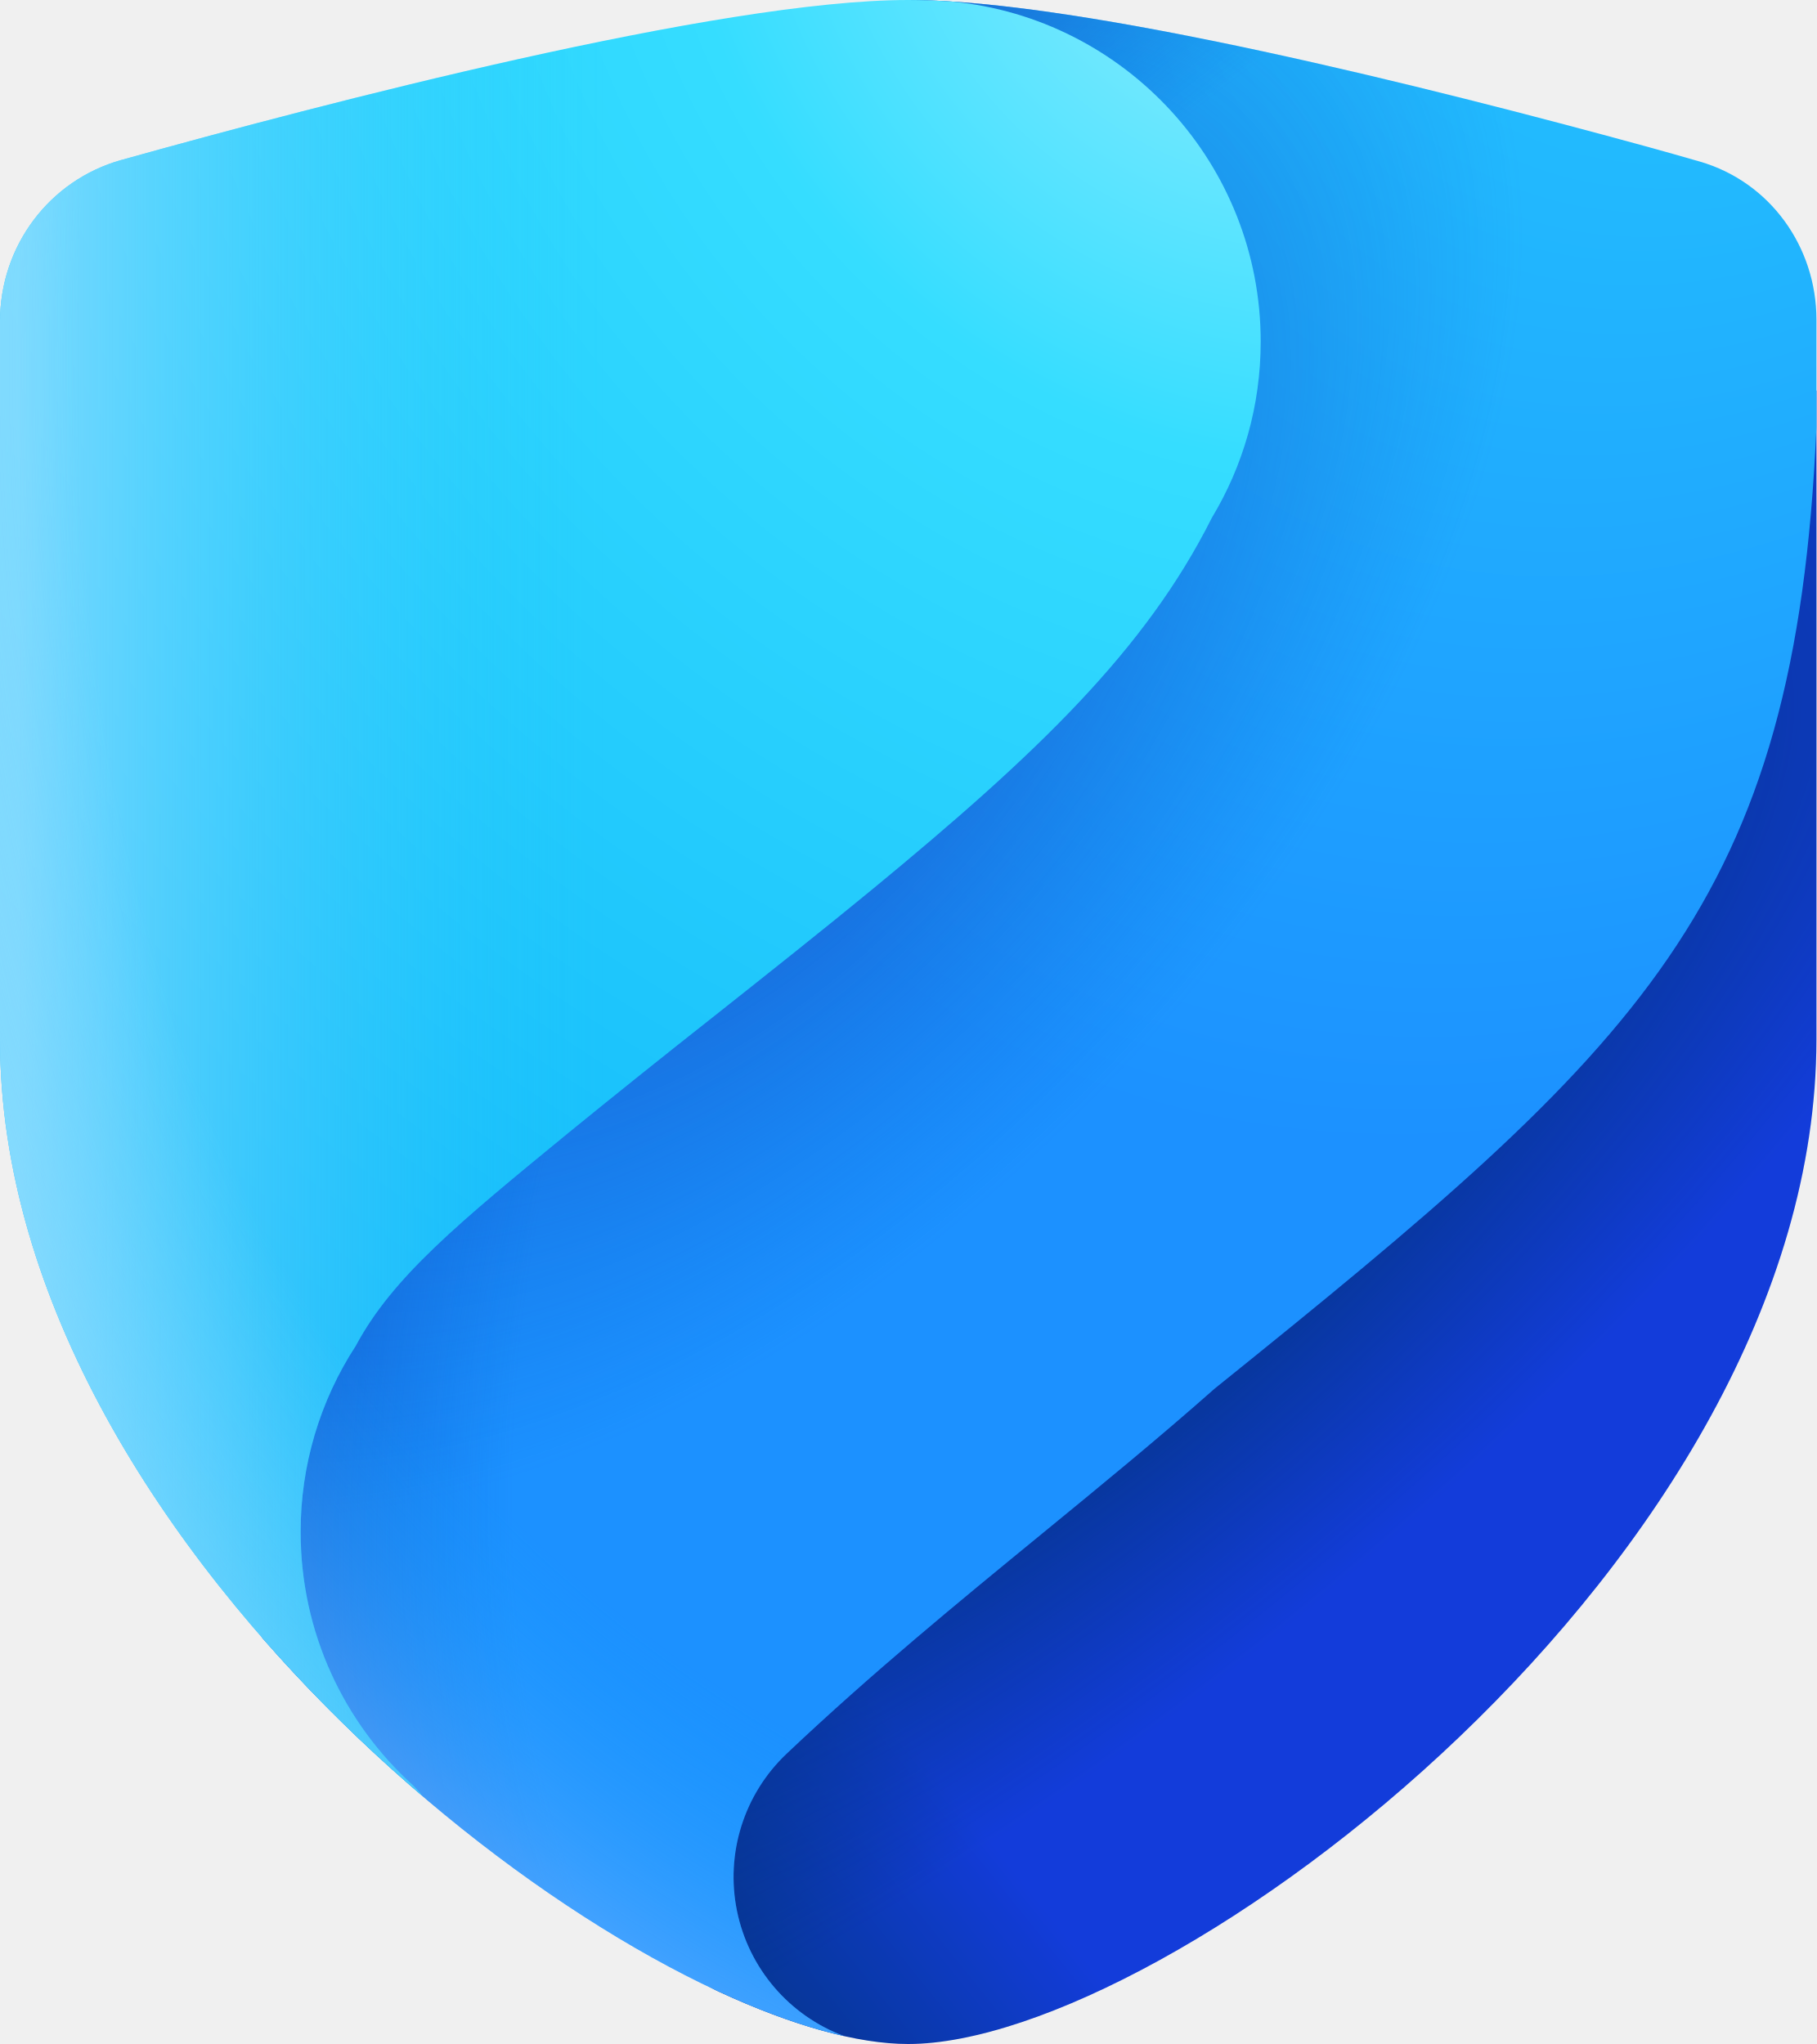
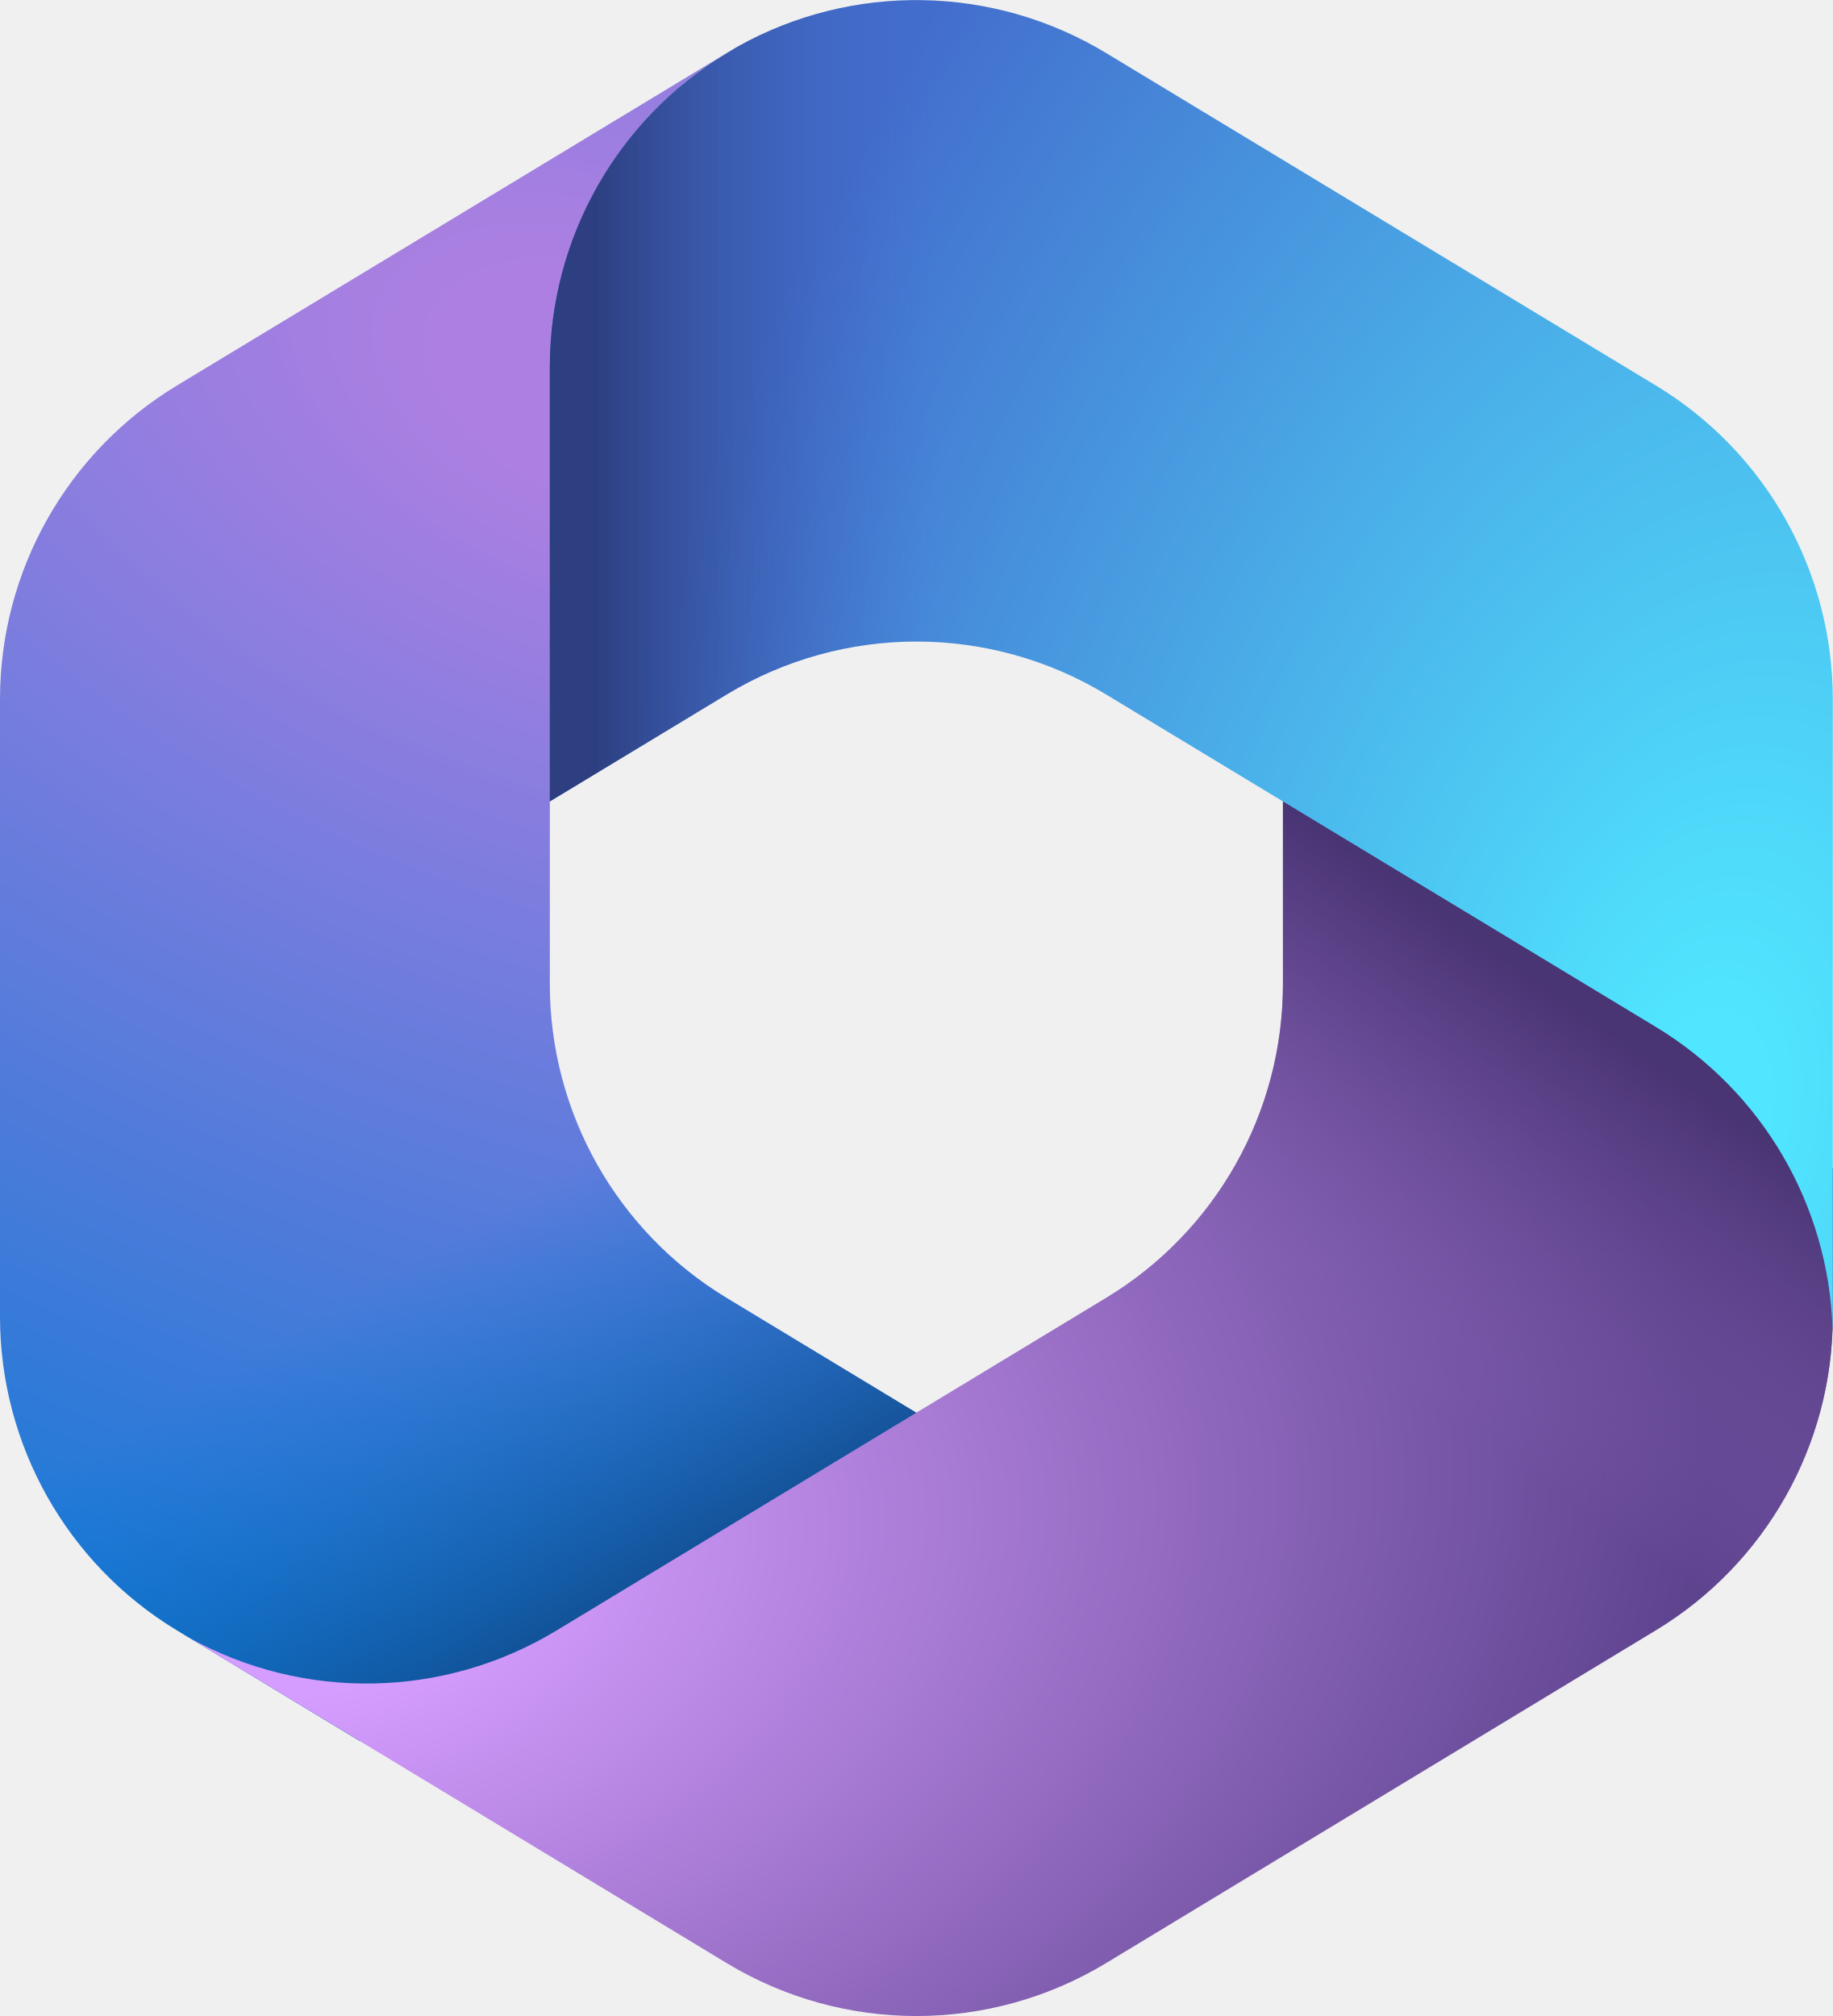
- <svg xmlns="http://www.w3.org/2000/svg" fill="none" viewBox="8.003 2.981 80.001 90.037">
-   <g clip-path="url(#a)">
-     <path fill="url(#b)" d="M88.002 48.774V20.185c-40.576 15.86-55.41 27.966-51.375 66.149.2 1.889 1.323 3.585 3.047 4.384 3.204 1.484 6.094 2.3 8.328 2.3 11.429 0 40-21.347 40-44.244Z" />
-     <path fill="url(#c)" fill-opacity=".6" d="M88.002 48.774V20.185c-40.576 15.86-55.41 27.966-51.375 66.149.2 1.889 1.323 3.585 3.047 4.384 3.204 1.484 6.094 2.3 8.328 2.3 11.429 0 40-21.347 40-44.244Z" />
-     <path fill="url(#d)" d="M48.003 2.98c7.692 0 23.148 3.89 32.434 6.433.867.238 1.681.468 2.43.685 3.088.895 5.136 3.75 5.136 6.966v4.728c-.918 21.064-7.667 27.191-26.507 42.36-2.475 2.19-5.018 4.273-7.6 6.388-3.699 3.03-7.478 6.125-11.248 9.692a7.477 7.477 0 0 0 2.536 12.439 21.996 21.996 0 0 1-2.18-.615c-6.891-2.31-16.192-8.601-23.475-16.956-5.741-35.774 5.512-53.308 28.474-72.12Z" />
-     <path fill="url(#e)" fill-opacity=".7" d="M48.003 2.98c7.692 0 23.148 3.89 32.434 6.433.867.238 1.681.468 2.43.685 3.088.895 5.136 3.75 5.136 6.966v4.728c-.918 21.064-7.667 27.191-26.507 42.36-2.475 2.19-5.018 4.273-7.6 6.388-3.699 3.03-7.478 6.125-11.248 9.692a7.477 7.477 0 0 0 2.536 12.439 21.996 21.996 0 0 1-2.18-.615c-6.891-2.31-16.192-8.601-23.475-16.956-5.741-35.774 5.512-53.308 28.474-72.12Z" />
-     <path fill="url(#f)" fill-opacity=".7" d="M48.003 2.98c7.692 0 23.148 3.89 32.434 6.433.867.238 1.681.468 2.43.685 3.088.895 5.136 3.75 5.136 6.966v4.728c-.918 21.064-7.667 27.191-26.507 42.36-2.475 2.19-5.018 4.273-7.6 6.388-3.699 3.03-7.478 6.125-11.248 9.692a7.477 7.477 0 0 0 2.536 12.439 21.996 21.996 0 0 1-2.18-.615c-6.891-2.31-16.192-8.601-23.475-16.956-5.741-35.774 5.512-53.308 28.474-72.12Z" />
-     <path fill="url(#g)" fill-opacity=".5" d="M48.003 2.98c7.692 0 23.148 3.89 32.434 6.433.867.238 1.681.468 2.43.685 3.088.895 5.136 3.75 5.136 6.966v4.728c-.918 21.064-7.667 27.191-26.507 42.36-2.475 2.19-5.018 4.273-7.6 6.388-3.699 3.03-7.478 6.125-11.248 9.692a7.477 7.477 0 0 0 2.536 12.439 21.996 21.996 0 0 1-2.18-.615c-6.891-2.31-16.192-8.601-23.475-16.956-5.741-35.774 5.512-53.308 28.474-72.12Z" />
-     <path fill="url(#h)" d="M13.355 10.026c8.831-2.47 26.306-7.045 34.648-7.045.6 0 1.249.024 1.937.07 7.626.736 13.587 7.162 13.587 14.98 0 2.84-.786 5.495-2.152 7.76-2.92 5.82-7.7 10.394-14.974 16.382-2.09 1.72-4.485 3.62-6.873 5.512a520.123 520.123 0 0 0-6.488 5.196c-4.808 3.942-7.747 6.352-9.363 9.376a14.98 14.98 0 0 0-2.433 8.208c0 4.433 1.916 8.419 4.966 11.173.097.109.195.215.294.318l.08.119a69.562 69.562 0 0 1-2.867-2.593c-8.571-8.199-15.714-19.26-15.714-30.708V17.14c0-3.312 2.162-6.222 5.352-7.115Z" />
-     <path fill="url(#i)" fill-opacity=".8" d="M13.355 10.026c8.831-2.47 26.306-7.045 34.648-7.045.6 0 1.249.024 1.937.07 7.626.736 13.587 7.162 13.587 14.98 0 2.84-.786 5.495-2.152 7.76-2.92 5.82-7.7 10.394-14.974 16.382-2.09 1.72-4.485 3.62-6.873 5.512a520.123 520.123 0 0 0-6.488 5.196c-4.808 3.942-7.747 6.352-9.363 9.376a14.98 14.98 0 0 0-2.433 8.208c0 4.433 1.916 8.419 4.966 11.173.097.109.195.215.294.318l.08.119a69.562 69.562 0 0 1-2.867-2.593c-8.571-8.199-15.714-19.26-15.714-30.708V17.14c0-3.312 2.162-6.222 5.352-7.115Z" />
-     <path fill="url(#j)" fill-opacity=".5" d="M13.355 10.026c8.831-2.47 26.306-7.045 34.648-7.045.6 0 1.249.024 1.937.07 7.626.736 13.587 7.162 13.587 14.98 0 2.84-.786 5.495-2.152 7.76-2.92 5.82-7.7 10.394-14.974 16.382-2.09 1.72-4.485 3.62-6.873 5.512a520.123 520.123 0 0 0-6.488 5.196c-4.808 3.942-7.747 6.352-9.363 9.376a14.98 14.98 0 0 0-2.433 8.208c0 4.433 1.916 8.419 4.966 11.173.097.109.195.215.294.318l.08.119a69.562 69.562 0 0 1-2.867-2.593c-8.571-8.199-15.714-19.26-15.714-30.708V17.14c0-3.312 2.162-6.222 5.352-7.115Z" />
-   </g>
+ <svg xmlns="http://www.w3.org/2000/svg" id="image-2" fill="none" viewBox="4 2 40 44">
+   <path d="M20.084 3.026L19.86 3.162C19.502 3.378 19.165 3.62 18.851 3.884L19.499 3.428H25L26 11L21 16L16 19.475V23.483C16 26.282 17.463 28.877 19.857 30.327L25.121 33.513L14 40H11.855L7.857 37.58C5.463 36.131 4 33.535 4 30.736V17.261C4 14.461 5.464 11.864 7.86 10.415L19.86 3.157C19.934 3.112 20.009 3.068 20.084 3.026Z" fill="url(#paint0_radial_2994_8373)" />
+   <path d="M20.084 3.026L19.86 3.162C19.502 3.378 19.165 3.62 18.851 3.884L19.499 3.428H25L26 11L21 16L16 19.475V23.483C16 26.282 17.463 28.877 19.857 30.327L25.121 33.513L14 40H11.855L7.857 37.58C5.463 36.131 4 33.535 4 30.736V17.261C4 14.461 5.464 11.864 7.86 10.415L19.86 3.157C19.934 3.112 20.009 3.068 20.084 3.026Z" fill="url(#paint1_linear_2994_8373)" />
+   <path d="M32 19V23.48C32 26.279 30.537 28.875 28.143 30.324L16.143 37.588C13.688 39.074 10.633 39.127 8.136 37.749L19.857 44.844C22.404 46.386 25.596 46.386 28.143 44.844L40.143 37.58C42.537 36.131 44 33.535 44 30.736V27.5L43 26L32 19Z" fill="url(#paint2_radial_2994_8373)" />
+   <path d="M32 19V23.48C32 26.279 30.537 28.875 28.143 30.324L16.143 37.588C13.688 39.074 10.633 39.127 8.136 37.749L19.857 44.844C22.404 46.386 25.596 46.386 28.143 44.844L40.143 37.58C42.537 36.131 44 33.535 44 30.736V27.5L43 26L32 19Z" fill="url(#paint3_linear_2994_8373)" />
+   <path d="M40.141 10.415L28.14 3.157C25.674 1.665 22.602 1.618 20.098 3.018L19.86 3.162C17.464 4.611 16 7.208 16 10.008V19.491L19.86 17.157C22.405 15.617 25.595 15.617 28.14 17.157L40.141 24.415C42.461 25.819 43.908 28.299 43.996 30.998C43.999 30.911 44 30.824 44 30.736V17.261C44 14.461 42.536 11.864 40.141 10.415Z" fill="url(#paint4_radial_2994_8373)" />
+   <path d="M40.141 10.415L28.14 3.157C25.674 1.665 22.602 1.618 20.098 3.018L19.86 3.162C17.464 4.611 16 7.208 16 10.008V19.491L19.86 17.157C22.405 15.617 25.595 15.617 28.14 17.157L40.141 24.415C42.461 25.819 43.908 28.299 43.996 30.998C43.999 30.911 44 30.824 44 30.736V17.261C44 14.461 42.536 11.864 40.141 10.415Z" fill="url(#paint5_linear_2994_8373)" />
+   <path d="M4.004 30.998C4.004 30.998 4.004 30.998 4.004 30.998Z" fill="url(#paint6_radial_2994_8373)" />
+   <path d="M4.004 30.998C4.004 30.998 4.004 30.998 4.004 30.998Z" fill="url(#paint7_linear_2994_8373)" />
  <defs>
-     <radialGradient id="c" cx="0" cy="0" r="1" gradientTransform="rotate(50.288 -33.238 85.948) scale(47.3395 141.525)" gradientUnits="userSpaceOnUse">
-       <stop offset=".228" stop-color="#003375" />
-       <stop offset=".434" stop-color="#003375" stop-opacity=".1" />
+     <radialGradient id="paint0_radial_2994_8373" cx="0" cy="0" r="1" gradientUnits="userSpaceOnUse" gradientTransform="translate(17.4186 10.6383) rotate(110.528) scale(33.3657 58.1966)">
+       <stop offset="0.064" stop-color="#AE7FE2" />
+       <stop offset="1" stop-color="#0078D4" />
    </radialGradient>
-     <radialGradient id="d" cx="0" cy="0" r="1" gradientTransform="matrix(-74.68482 131.5546 -84.561 -48.00611 90.617 -21.486)" gradientUnits="userSpaceOnUse">
-       <stop offset=".165" stop-color="#23C0FE" />
-       <stop offset=".534" stop-color="#1C91FF" />
+     <linearGradient id="paint1_linear_2994_8373" x1="17.512" y1="37.868" x2="12.751" y2="29.635" gradientUnits="userSpaceOnUse">
+       <stop offset="0" stop-color="#114A8B" />
+       <stop offset="1" stop-color="#0078D4" stop-opacity="0" />
+     </linearGradient>
+     <radialGradient id="paint2_radial_2994_8373" cx="0" cy="0" r="1" gradientUnits="userSpaceOnUse" gradientTransform="translate(10.4299 36.3511) rotate(-8.36717) scale(31.0503 20.5108)">
+       <stop offset="0.134" stop-color="#D59DFF" />
+       <stop offset="1" stop-color="#5E438F" />
    </radialGradient>
-     <radialGradient id="e" cx="0" cy="0" r="1" gradientTransform="matrix(18.30716 17.30126 -30.78552 32.57538 39.202 32.728)" gradientUnits="userSpaceOnUse">
-       <stop offset=".144" stop-color="#1B44B1" />
-       <stop offset="1" stop-color="#045ED1" stop-opacity="0" />
+     <linearGradient id="paint3_linear_2994_8373" x1="40.357" y1="25.377" x2="35.255" y2="32.692" gradientUnits="userSpaceOnUse">
+       <stop offset="0" stop-color="#493474" />
+       <stop offset="1" stop-color="#8C66BA" stop-opacity="0" />
+     </linearGradient>
+     <radialGradient id="paint4_radial_2994_8373" cx="0" cy="0" r="1" gradientUnits="userSpaceOnUse" gradientTransform="translate(41.0552 26.504) rotate(-165.772) scale(24.9228 41.9552)">
+       <stop offset="0.058" stop-color="#50E6FF" />
+       <stop offset="1" stop-color="#436DCD" />
    </radialGradient>
-     <radialGradient id="f" cx="0" cy="0" r="1" gradientTransform="rotate(28.894 -61.893 175.5) scale(56.7755 83.2193)" gradientUnits="userSpaceOnUse">
-       <stop offset=".728" stop-color="#045ED1" stop-opacity="0" />
-       <stop offset=".951" stop-color="#1B44B1" />
+     <linearGradient id="paint5_linear_2994_8373" x1="16.976" y1="3.057" x2="24.487" y2="3.057" gradientUnits="userSpaceOnUse">
+       <stop offset="0" stop-color="#2D3F80" />
+       <stop offset="1" stop-color="#436DCD" stop-opacity="0" />
+     </linearGradient>
+     <radialGradient id="paint6_radial_2994_8373" cx="0" cy="0" r="1" gradientUnits="userSpaceOnUse" gradientTransform="translate(41.0552 26.504) rotate(-165.772) scale(24.9228 41.9552)">
+       <stop offset="0.058" stop-color="#50E6FF" />
+       <stop offset="1" stop-color="#436DCD" />
    </radialGradient>
-     <radialGradient id="g" cx="0" cy="0" r="1" gradientTransform="rotate(-111.097 37.844 -5.348) scale(91.9639 70.2953)" gradientUnits="userSpaceOnUse">
-       <stop offset=".642" stop-color="#11A7FF" stop-opacity="0" />
-       <stop offset=".796" stop-color="#6AB3FF" />
-     </radialGradient>
-     <radialGradient id="h" cx="0" cy="0" r="1" gradientTransform="rotate(126.614 32.088 15.326) scale(110.394 123.275)" gradientUnits="userSpaceOnUse">
-       <stop stop-color="#92EEFE" />
-       <stop offset=".213" stop-color="#35DDFF" />
-       <stop offset=".612" stop-color="#15BDFB" />
-       <stop offset=".803" stop-color="#08B1F9" />
-     </radialGradient>
-     <radialGradient id="j" cx="0" cy="0" r="1" gradientTransform="rotate(-87.723 29.193 -13.868) scale(86.6628 45.9894)" gradientUnits="userSpaceOnUse">
-       <stop offset=".658" stop-color="#92DEFF" stop-opacity="0" />
-       <stop offset=".852" stop-color="#92DEFF" />
-     </radialGradient>
-     <linearGradient id="b" x1="83.893" x2="30.76" y1="46.36" y2="88.944" gradientUnits="userSpaceOnUse">
-       <stop offset=".716" stop-color="#143DE0" />
-       <stop offset=".978" stop-color="#003375" />
+     <linearGradient id="paint7_linear_2994_8373" x1="16.976" y1="3.057" x2="24.487" y2="3.057" gradientUnits="userSpaceOnUse">
+       <stop offset="0" stop-color="#2D3F80" />
+       <stop offset="1" stop-color="#436DCD" stop-opacity="0" />
    </linearGradient>
-     <linearGradient id="i" x1="37.927" x2="8.003" y1="34.39" y2="34.39" gradientUnits="userSpaceOnUse">
-       <stop offset=".111" stop-color="#22CBFD" stop-opacity="0" />
-       <stop offset=".971" stop-color="#92DEFF" />
-     </linearGradient>
-     <clipPath id="a">
-       <path fill="#fff" d="M0 0h96v96H0z" />
-     </clipPath>
  </defs>
</svg>
